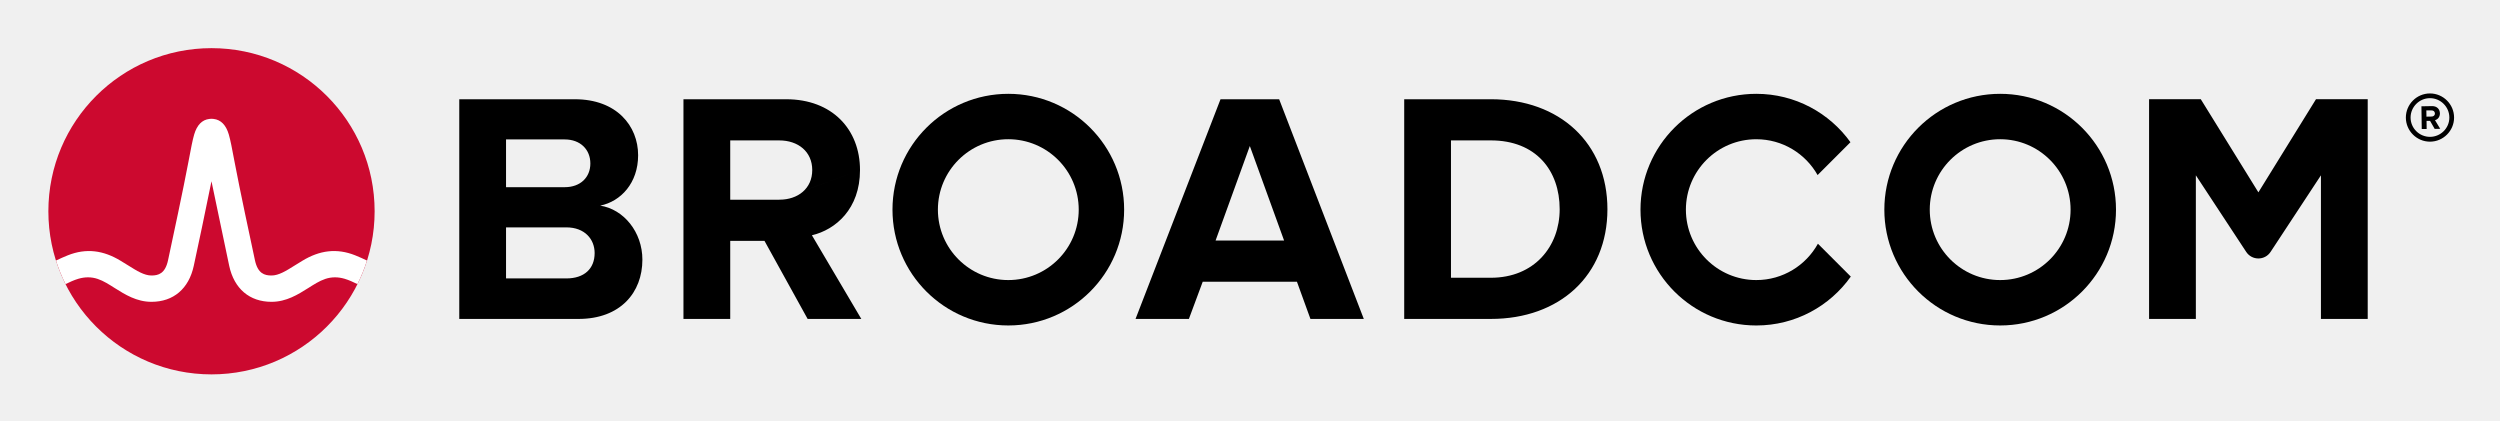
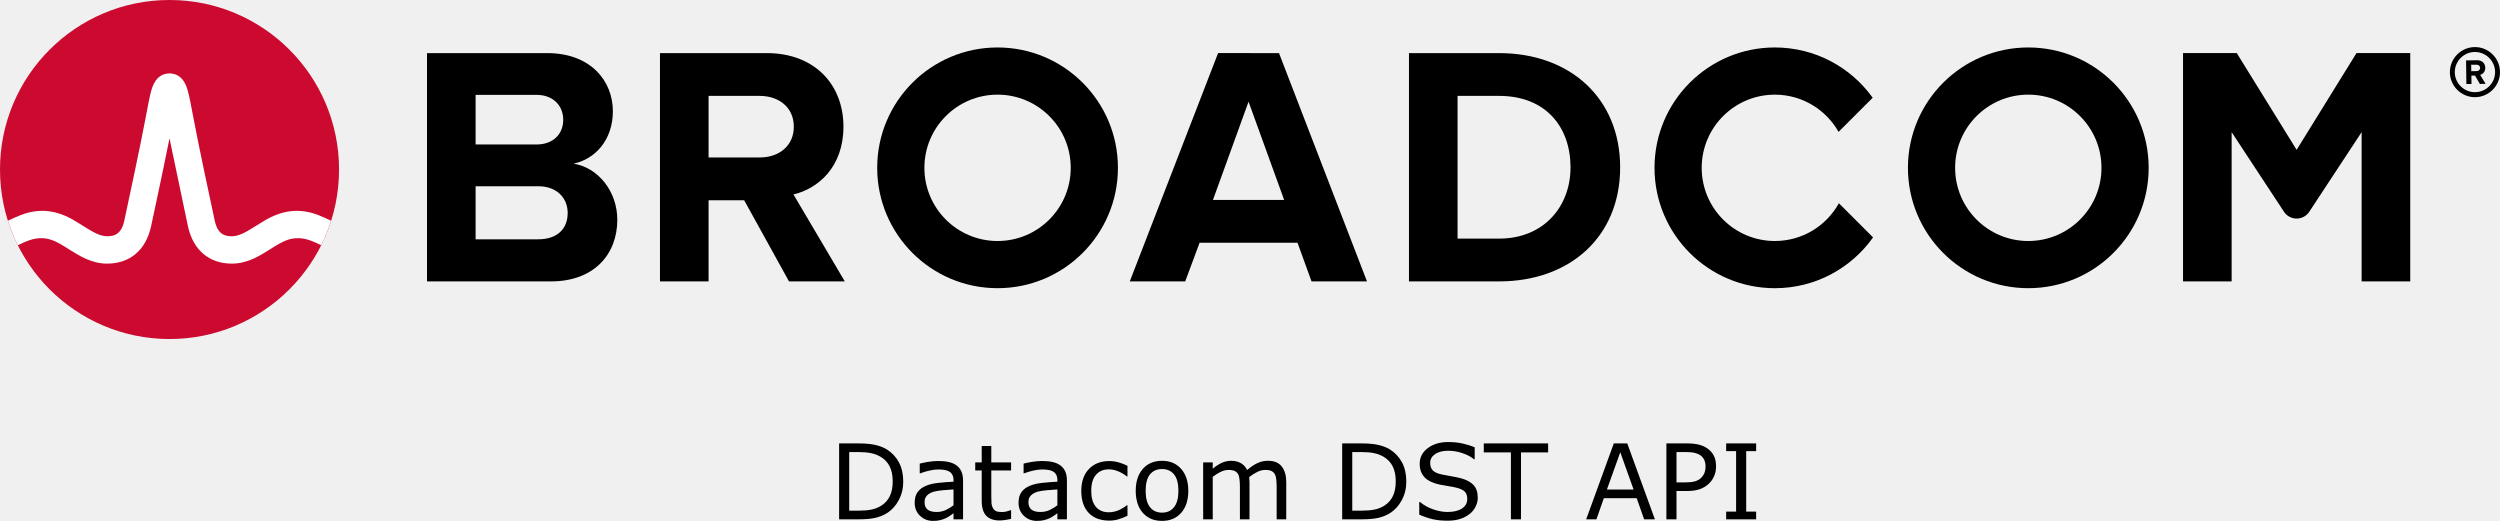
- <svg xmlns="http://www.w3.org/2000/svg" xmlns:xlink="http://www.w3.org/1999/xlink" role="img" viewBox="-4.53 -4.53 248.82 41.82" version="1.1" id="svg4">
+ <svg xmlns="http://www.w3.org/2000/svg" xmlns:xlink="http://www.w3.org/1999/xlink" role="img" viewBox="-4.53 -4.53 239.436 49.889" version="1.1" id="svg4" width="239.436" height="49.889">
  <defs id="defs4" />
-   <path d="M237.32 9.09c-1.06 0-1.93-.86-1.93-1.92s.87-1.93 1.93-1.93 1.93.87 1.93 1.93-.87 1.92-1.93 1.92m0-4.32c-1.32 0-2.4 1.08-2.4 2.4 0 1.32 1.08 2.4 2.4 2.4 1.32 0 2.4-1.08 2.4-2.4 0-1.32-1.08-2.4-2.4-2.4" id="path1" />
-   <path d="M237.48 7.07l-.51.01-.01-.62h.51c.19-.01.34.11.34.3.01.19-.14.31-.33.31m.83-.32c-.01-.42-.3-.72-.77-.72l-1.07.02.03 2.26h.49l-.01-.81h.35l.46.8.55-.01-.52-.86c.24-.06.49-.28.49-.68M51.834 23.18h-5.999V9.347h5.835c1.574 0 2.557 1.016 2.557 2.393 0 1.377-.983 2.36-2.557 2.36H45v4h6.834c1.836 0 2.819 1.18 2.819 2.556 0 1.574-1.049 2.525-2.819 2.525m3.376-7.245c2.066-.426 3.771-2.262 3.771-5.015 0-2.918-2.131-5.573-6.295-5.573h-11.506v21.865h11.867c4.163 0 6.359-2.623 6.359-5.901 0-2.754-1.868-5.015-4.196-5.376m17.823-.59H68v4.098h3.558l4.294 7.769h5.343l-4.917-8.327c2.361-.557 4.786-2.622 4.786-6.49m0 0c0-4.065-2.786-7.048-7.343-7.048h-10.228v21.865h4.655V9.445h4.885c1.869 0 3.278 1.114 3.278 2.95s-1.409 2.95-3.278 2.95m43.421 4.065l3.409-9.408 3.41 9.408zm.492-14.063l-8.458 21.865h5.31l1.377-3.704h9.376l1.344 3.704h5.311l-8.425-21.865zm26.904 17.767h-3.967v-13.67h3.967c4.491 0 6.851 2.983 6.851 6.852 0 3.704-2.524 6.818-6.851 6.818m0-17.767h-8.622v21.865h8.622c6.851 0 11.604-4.327 11.604-10.916s-4.753-10.949-11.604-10.949m82.127-.004l-5.734 9.27-5.734-9.27h-5.146v21.869h4.656v-14.293l5.012 7.622c.574.871 1.851.871 2.424 0l5.013-7.622v14.293h4.656V5.343z" id="path2" />
-   <path id="a" d="M95.825 23.344c-3.871 0-7.008-3.138-7.008-7.008 0-3.871 3.137-7.009 7.008-7.009 3.87 0 7.008 3.138 7.008 7.009 0 3.87-3.138 7.008-7.008 7.008m0-18.536c-6.367 0-11.528 5.161-11.528 11.528 0 6.366 5.161 11.527 11.528 11.527 6.366 0 11.528-5.161 11.528-11.527 0-6.367-5.162-11.528-11.528-11.528" />
-   <path d="M176.404 19.727c-1.195 2.156-3.492 3.617-6.132 3.617-3.87 0-7.008-3.138-7.008-7.008 0-3.871 3.138-7.008 7.008-7.008 2.618 0 4.897 1.438 6.1 3.565l3.27-3.269c-2.092-2.915-5.508-4.816-9.37-4.816-6.367 0-11.527 5.161-11.527 11.528 0 6.366 5.16 11.528 11.527 11.528 3.883 0 7.316-1.922 9.404-4.865z" id="path3" />
+   <path d="m 232.506,4.298 c -1.06,0 -1.93,-0.86 -1.93,-1.92 0,-1.06 0.87,-1.93 1.93,-1.93 1.06,0 1.93,0.87 1.93,1.93 0,1.06 -0.87,1.92 -1.93,1.92 m 0,-4.32 c -1.32,0 -2.4,1.08 -2.4,2.4 0,1.32 1.08,2.4 2.4,2.4 1.32,0 2.4,-1.08 2.4,-2.4 0,-1.32 -1.08,-2.4 -2.4,-2.4" id="path1" />
+   <path d="m 232.666,2.278 -0.51,0.01 -0.01,-0.62 h 0.51 c 0.19,-0.01 0.34,0.11 0.34,0.3 0.01,0.19 -0.14,0.31 -0.33,0.31 m 0.83,-0.32 c -0.01,-0.42 -0.3,-0.72 -0.77,-0.72 l -1.07,0.02 0.03,2.26 h 0.49 l -0.01,-0.81 h 0.35 l 0.46,0.8 0.55,-0.01 -0.52,-0.86 c 0.24,-0.06 0.49,-0.28 0.49,-0.68 M 47.02,18.389 h -5.999 V 4.555 h 5.835 c 1.574,0 2.557,1.016 2.557,2.393 0,1.377 -0.983,2.36 -2.557,2.36 H 40.186 v 4 h 6.834 c 1.836,0 2.819,1.18 2.819,2.556 0,1.574 -1.049,2.525 -2.819,2.525 m 3.376,-7.245 c 2.066,-0.426 3.771,-2.262 3.771,-5.015 0,-2.918 -2.131,-5.573 -6.295,-5.573 H 36.366 V 22.421 h 11.867 c 4.163,0 6.359,-2.623 6.359,-5.901 0,-2.754 -1.868,-5.015 -4.196,-5.376 m 17.823,-0.59 H 63.186 v 4.098 h 3.558 l 4.294,7.769 h 5.343 l -4.917,-8.327 c 2.361,-0.557 4.786,-2.622 4.786,-6.49 m 0,0 c 0,-4.065 -2.786,-7.048 -7.343,-7.048 H 58.679 V 22.42 h 4.655 V 4.653 h 4.885 c 1.869,0 3.278,1.114 3.278,2.95 0,1.836 -1.409,2.95 -3.278,2.95 m 43.421,4.065 3.409,-9.408 3.41,9.408 z m 0.492,-14.063 -8.458,21.865 h 5.31 l 1.377,-3.704 h 9.376 l 1.344,3.704 h 5.311 L 117.966,0.556 Z M 139.035,18.323 h -3.967 V 4.653 h 3.967 c 4.491,0 6.851,2.983 6.851,6.852 0,3.704 -2.524,6.818 -6.851,6.818 m 0,-17.767 h -8.622 V 22.421 h 8.622 c 6.851,0 11.604,-4.327 11.604,-10.916 0,-6.589 -4.753,-10.949 -11.604,-10.949 m 82.127,-0.004 -5.734,9.27 -5.734,-9.27 h -5.146 V 22.42 h 4.656 V 8.127 l 5.012,7.622 c 0.574,0.871 1.851,0.871 2.424,0 l 5.013,-7.622 V 22.42 h 4.656 V 0.551 Z" id="path2" />
+   <path id="a" d="m 91.011,18.552 c -3.871,0 -7.008,-3.138 -7.008,-7.008 0,-3.871 3.137,-7.009 7.008,-7.009 3.87,0 7.008,3.138 7.008,7.009 0,3.87 -3.138,7.008 -7.008,7.008 m 0,-18.536 c -6.367,0 -11.528,5.161 -11.528,11.528 0,6.366 5.161,11.527 11.528,11.527 6.366,0 11.528,-5.161 11.528,-11.527 0,-6.367 -5.162,-11.528 -11.528,-11.528" />
+   <path d="m 171.589,14.935 c -1.195,2.156 -3.492,3.617 -6.132,3.617 -3.87,0 -7.008,-3.138 -7.008,-7.008 0,-3.871 3.138,-7.008 7.008,-7.008 2.618,0 4.897,1.438 6.1,3.565 l 3.27,-3.269 c -2.092,-2.915 -5.508,-4.816 -9.37,-4.816 -6.367,0 -11.527,5.161 -11.527,11.528 0,6.366 5.16,11.528 11.527,11.528 3.883,0 7.316,-1.922 9.404,-4.865 z" id="path3" />
  <use transform="translate(98.718)" xlink:href="#a" id="use3" />
-   <ellipse cx="16.52" cy="16.497" fill="#cc092f" rx="16.236" ry="16.235" id="ellipse3" />
-   <path fill="#fff" d="M30.825 20.883c-1.857-.74-3.557-.492-5.261.541 0 0-.621.379-.807.496-.794.498-1.543.97-2.263.97-.687 0-1.363-.184-1.649-1.513-.446-2.073-1.534-7.167-2.009-9.69-.279-1.483-.432-2.282-.591-2.825-.28-.954-.792-1.473-1.519-1.556 0 0-.114-.016-.207-.016-.092 0-.218.018-.218.018-.72.086-1.229.605-1.507 1.554-.159.543-.312 1.342-.591 2.825-.475 2.523-1.563 7.617-2.009 9.69-.286 1.329-.962 1.513-1.649 1.513-.72 0-1.469-.472-2.263-.97-.186-.117-.808-.496-.808-.496-1.703-1.033-3.404-1.281-5.26-.541-.401.16-.796.339-1.172.52.257.806.577 1.599.95 2.344.411-.202.842-.402 1.282-.532.634-.187 1.284-.197 1.914.014.612.205 1.157.568 1.7.909 1.023.643 2.182 1.372 3.657 1.372 2.186 0 3.72-1.305 4.21-3.581.38-1.764 1.222-5.702 1.763-8.418 0 0 1.386 6.654 1.765 8.418.49 2.276 2.025 3.581 4.211 3.581 1.475 0 2.634-.729 3.657-1.372.543-.341 1.088-.704 1.7-.909.629-.211 1.28-.201 1.914-.014.44.13.87.331 1.281.533.374-.745.693-1.539.95-2.345-.376-.181-.77-.36-1.171-.52" id="path4" />
-   <path d="m 86.793,46.372 q 0,0.991 -0.435,1.797 -0.43,0.806 -1.147,1.25 -0.498,0.308 -1.113,0.444 Q 83.487,50 82.486,50 h -1.836 v -7.271 h 1.816 q 1.064,0 1.689,0.156 0.63,0.151 1.064,0.42 0.742,0.464 1.157,1.235 0.415,0.771 0.415,1.831 z m -1.011,-0.015 q 0,-0.854 -0.298,-1.44 Q 85.186,44.331 84.596,43.994 84.166,43.75 83.682,43.657 83.199,43.56 82.525,43.56 h -0.908 v 5.61 h 0.908 q 0.698,0 1.216,-0.103 0.522,-0.103 0.957,-0.381 0.542,-0.347 0.811,-0.913 0.273,-0.566 0.273,-1.416 z M 92.52,50 h -0.913 v -0.581 q -0.122,0.083 -0.332,0.234 -0.205,0.146 -0.4,0.234 Q 90.645,50 90.348,50.073 q -0.298,0.078 -0.698,0.078 -0.737,0 -1.25,-0.488 -0.513,-0.488 -0.513,-1.245 0,-0.62 0.264,-1.001 0.269,-0.386 0.762,-0.605 0.498,-0.22 1.196,-0.298 0.698,-0.078 1.499,-0.117 v -0.142 q 0,-0.312 -0.112,-0.518 -0.107,-0.205 -0.312,-0.322 -0.195,-0.112 -0.469,-0.151 -0.273,-0.039 -0.571,-0.039 -0.361,0 -0.806,0.098 -0.444,0.093 -0.918,0.273 h -0.049 v -0.933 q 0.269,-0.073 0.776,-0.161 0.508,-0.088 1.001,-0.088 0.576,0 1.001,0.098 0.43,0.093 0.742,0.322 0.308,0.225 0.469,0.581 0.161,0.356 0.161,0.884 z m -0.913,-1.343 v -1.519 q -0.42,0.024 -0.991,0.073 -0.566,0.049 -0.898,0.142 -0.396,0.112 -0.64,0.352 -0.244,0.234 -0.244,0.649 0,0.469 0.283,0.708 0.283,0.234 0.864,0.234 0.483,0 0.884,-0.186 0.4,-0.19 0.742,-0.454 z m 5.513,1.294 q -0.259,0.068 -0.566,0.112 -0.303,0.044 -0.542,0.044 -0.835,0 -1.27,-0.449 -0.435,-0.449 -0.435,-1.44 v -2.9 h -0.62 v -0.771 h 0.62 v -1.567 h 0.918 v 1.567 h 1.895 v 0.771 h -1.895 v 2.485 q 0,0.43 0.02,0.674 0.02,0.239 0.137,0.449 0.107,0.195 0.293,0.288 0.19,0.088 0.576,0.088 0.225,0 0.469,-0.063 0.244,-0.068 0.352,-0.112 h 0.049 z M 102.467,50 h -0.913 v -0.581 q -0.122,0.083 -0.332,0.234 -0.205,0.146 -0.4,0.234 -0.23,0.112 -0.527,0.186 -0.298,0.078 -0.698,0.078 -0.737,0 -1.25,-0.488 -0.513,-0.488 -0.513,-1.245 0,-0.62 0.264,-1.001 0.269,-0.386 0.762,-0.605 0.498,-0.22 1.196,-0.298 0.698,-0.078 1.499,-0.117 v -0.142 q 0,-0.312 -0.112,-0.518 -0.107,-0.205 -0.312,-0.322 -0.195,-0.112 -0.469,-0.151 -0.273,-0.039 -0.571,-0.039 -0.361,0 -0.806,0.098 -0.444,0.093 -0.918,0.273 h -0.049 v -0.933 q 0.269,-0.073 0.776,-0.161 0.508,-0.088 1.001,-0.088 0.576,0 1.001,0.098 0.43,0.093 0.742,0.322 0.308,0.225 0.469,0.581 0.161,0.356 0.161,0.884 z m -0.913,-1.343 v -1.519 q -0.42,0.024 -0.991,0.073 -0.566,0.049 -0.898,0.142 -0.396,0.112 -0.64,0.352 -0.244,0.234 -0.244,0.649 0,0.469 0.283,0.708 0.283,0.234 0.864,0.234 0.483,0 0.884,-0.186 0.4,-0.19 0.742,-0.454 z m 6.714,1.001 Q 107.808,49.878 107.393,50 q -0.41,0.122 -0.874,0.122 -0.591,0 -1.084,-0.171 -0.493,-0.176 -0.845,-0.527 -0.356,-0.352 -0.552,-0.889 -0.195,-0.537 -0.195,-1.255 0,-1.338 0.732,-2.1 0.737,-0.762 1.943,-0.762 0.469,0 0.918,0.132 0.454,0.132 0.83,0.322 v 1.021 h -0.049 q -0.42,-0.327 -0.869,-0.503 -0.444,-0.176 -0.869,-0.176 -0.781,0 -1.235,0.527 -0.449,0.522 -0.449,1.538 0,0.986 0.439,1.519 0.444,0.527 1.245,0.527 0.278,0 0.566,-0.073 0.288,-0.073 0.518,-0.19 0.2,-0.103 0.376,-0.215 0.176,-0.117 0.278,-0.2 h 0.049 z m 5.825,-2.383 q 0,1.333 -0.684,2.104 -0.684,0.771 -1.831,0.771 -1.157,0 -1.841,-0.771 -0.679,-0.771 -0.679,-2.104 0,-1.333 0.679,-2.104 0.684,-0.776 1.841,-0.776 1.147,0 1.831,0.776 0.684,0.771 0.684,2.104 z m -0.947,0 q 0,-1.06 -0.415,-1.572 -0.415,-0.518 -1.152,-0.518 -0.747,0 -1.162,0.518 -0.41,0.513 -0.41,1.572 0,1.025 0.415,1.558 0.415,0.527 1.157,0.527 0.732,0 1.147,-0.522 0.42,-0.527 0.42,-1.562 z M 123.472,50 h -0.918 v -3.105 q 0,-0.352 -0.034,-0.679 -0.029,-0.327 -0.132,-0.522 -0.112,-0.21 -0.322,-0.317 -0.21,-0.107 -0.605,-0.107 -0.386,0 -0.771,0.195 -0.386,0.19 -0.771,0.488 0.015,0.112 0.024,0.264 0.01,0.146 0.01,0.293 V 50 h -0.918 v -3.105 q 0,-0.361 -0.034,-0.684 -0.029,-0.327 -0.132,-0.522 -0.112,-0.21 -0.322,-0.312 -0.21,-0.107 -0.605,-0.107 -0.376,0 -0.757,0.186 -0.376,0.186 -0.752,0.474 V 50 h -0.918 v -5.454 h 0.918 v 0.605 q 0.43,-0.356 0.854,-0.557 0.43,-0.2 0.913,-0.2 0.557,0 0.942,0.234 0.391,0.234 0.581,0.649 0.557,-0.469 1.016,-0.674 0.459,-0.21 0.981,-0.21 0.898,0 1.323,0.547 0.43,0.542 0.43,1.519 z m 11.499,-3.628 q 0,0.991 -0.435,1.797 -0.43,0.806 -1.147,1.25 -0.498,0.308 -1.113,0.444 Q 131.666,50 130.665,50 h -1.836 v -7.271 h 1.816 q 1.064,0 1.689,0.156 0.63,0.151 1.064,0.42 0.742,0.464 1.157,1.235 0.415,0.771 0.415,1.831 z m -1.011,-0.015 q 0,-0.854 -0.298,-1.44 -0.298,-0.586 -0.889,-0.923 -0.43,-0.244 -0.913,-0.337 -0.483,-0.098 -1.157,-0.098 h -0.908 v 5.61 h 0.908 q 0.698,0 1.216,-0.103 0.522,-0.103 0.957,-0.381 0.542,-0.347 0.811,-0.913 0.273,-0.566 0.273,-1.416 z m 7.856,1.567 q 0,0.425 -0.2,0.84 -0.195,0.415 -0.552,0.703 -0.391,0.312 -0.913,0.488 -0.518,0.176 -1.25,0.176 -0.786,0 -1.416,-0.146 -0.625,-0.146 -1.274,-0.435 v -1.211 h 0.068 q 0.552,0.459 1.274,0.708 0.723,0.249 1.357,0.249 0.898,0 1.396,-0.337 0.503,-0.337 0.503,-0.898 0,-0.483 -0.239,-0.713 -0.234,-0.229 -0.718,-0.356 -0.366,-0.098 -0.796,-0.161 -0.425,-0.063 -0.903,-0.161 -0.967,-0.205 -1.436,-0.698 -0.464,-0.498 -0.464,-1.294 0,-0.913 0.771,-1.494 0.771,-0.586 1.958,-0.586 0.767,0 1.406,0.146 0.64,0.146 1.133,0.361 v 1.143 h -0.068 q -0.415,-0.352 -1.094,-0.581 -0.674,-0.234 -1.382,-0.234 -0.776,0 -1.25,0.322 -0.469,0.322 -0.469,0.83 0,0.454 0.234,0.713 0.234,0.259 0.825,0.396 0.312,0.068 0.889,0.166 0.576,0.098 0.977,0.2 0.811,0.215 1.221,0.649 0.41,0.435 0.41,1.216 z m 6.738,-4.336 h -2.598 V 50 h -0.967 v -6.411 h -2.598 v -0.859 h 6.162 z M 158.78,50 h -1.03 l -0.713,-2.026 h -3.145 L 153.18,50 h -0.981 l 2.646,-7.271 h 1.289 z m -2.041,-2.856 -1.274,-3.569 -1.279,3.569 z m 7.9,-2.217 q 0,0.483 -0.171,0.898 -0.166,0.41 -0.469,0.713 -0.376,0.376 -0.889,0.566 -0.513,0.186 -1.294,0.186 h -0.967 V 50 h -0.967 v -7.271 h 1.973 q 0.654,0 1.108,0.112 0.454,0.107 0.806,0.342 0.415,0.278 0.64,0.693 0.23,0.415 0.23,1.05 z m -1.006,0.024 q 0,-0.376 -0.132,-0.654 -0.132,-0.278 -0.4,-0.454 -0.234,-0.151 -0.537,-0.215 -0.298,-0.068 -0.757,-0.068 h -0.957 v 2.905 h 0.815 q 0.586,0 0.952,-0.103 0.366,-0.107 0.596,-0.337 0.23,-0.234 0.322,-0.493 0.098,-0.259 0.098,-0.581 z M 168.477,50 h -2.871 v -0.742 h 0.952 V 43.472 h -0.952 v -0.742 h 2.871 v 0.742 h -0.952 v 5.786 h 0.952 z" id="text4" style="font-size:10px;text-anchor:middle" aria-label="Datacom DST API" />
+   <ellipse cx="11.706" cy="11.705" fill="#cc092f" rx="16.236" ry="16.235" id="ellipse3" />
+   <path fill="#ffffff" d="m 26.011,16.091 c -1.857,-0.74 -3.557,-0.492 -5.261,0.541 0,0 -0.621,0.379 -0.807,0.496 -0.794,0.498 -1.543,0.97 -2.263,0.97 -0.687,0 -1.363,-0.184 -1.649,-1.513 -0.446,-2.073 -1.534,-7.167 -2.009,-9.69 -0.279,-1.483 -0.432,-2.282 -0.591,-2.825 -0.28,-0.954 -0.792,-1.473 -1.519,-1.556 0,0 -0.114,-0.016 -0.207,-0.016 -0.092,0 -0.218,0.018 -0.218,0.018 -0.72,0.086 -1.229,0.605 -1.507,1.554 -0.159,0.543 -0.312,1.342 -0.591,2.825 -0.475,2.523 -1.563,7.617 -2.009,9.69 -0.286,1.329 -0.962,1.513 -1.649,1.513 -0.72,0 -1.469,-0.472 -2.263,-0.97 -0.186,-0.117 -0.808,-0.496 -0.808,-0.496 -1.703,-1.033 -3.404,-1.281 -5.26,-0.541 -0.401,0.16 -0.796,0.339 -1.172,0.52 0.257,0.806 0.577,1.599 0.95,2.344 0.411,-0.202 0.842,-0.402 1.282,-0.532 0.634,-0.187 1.284,-0.197 1.914,0.014 0.612,0.205 1.157,0.568 1.7,0.909 1.023,0.643 2.182,1.372 3.657,1.372 2.186,0 3.72,-1.305 4.21,-3.581 0.38,-1.764 1.222,-5.702 1.763,-8.418 0,0 1.386,6.654 1.765,8.418 0.49,2.276 2.025,3.581 4.211,3.581 1.475,0 2.634,-0.729 3.657,-1.372 0.543,-0.341 1.088,-0.704 1.7,-0.909 0.629,-0.211 1.28,-0.201 1.914,-0.014 0.44,0.13 0.87,0.331 1.281,0.533 0.374,-0.745 0.693,-1.539 0.95,-2.345 -0.376,-0.181 -0.77,-0.36 -1.171,-0.52" id="path4" />
+   <path d="m 81.979,41.58 q 0,0.991 -0.435,1.797 -0.43,0.806 -1.147,1.25 -0.498,0.308 -1.113,0.444 Q 78.673,45.208 77.672,45.208 h -1.836 v -7.271 h 1.816 q 1.064,0 1.689,0.156 0.63,0.151 1.064,0.42 0.742,0.464 1.157,1.235 0.415,0.771 0.415,1.831 z m -1.011,-0.015 q 0,-0.854 -0.298,-1.44 Q 80.372,39.539 79.782,39.202 79.352,38.958 78.868,38.865 78.385,38.768 77.711,38.768 h -0.908 v 5.61 h 0.908 q 0.698,0 1.216,-0.103 0.522,-0.103 0.957,-0.381 0.542,-0.347 0.811,-0.913 0.273,-0.566 0.273,-1.416 z M 87.706,45.208 h -0.913 v -0.581 q -0.122,0.083 -0.332,0.234 -0.205,0.146 -0.4,0.234 -0.229,0.112 -0.527,0.186 -0.298,0.078 -0.698,0.078 -0.737,0 -1.25,-0.488 -0.513,-0.488 -0.513,-1.245 0,-0.62 0.264,-1.001 0.269,-0.386 0.762,-0.605 0.498,-0.22 1.196,-0.298 0.698,-0.078 1.499,-0.117 v -0.142 q 0,-0.312 -0.112,-0.518 -0.107,-0.205 -0.312,-0.322 -0.195,-0.112 -0.469,-0.151 -0.273,-0.039 -0.571,-0.039 -0.361,0 -0.806,0.098 -0.444,0.093 -0.918,0.273 h -0.049 v -0.933 q 0.269,-0.073 0.776,-0.161 0.508,-0.088 1.001,-0.088 0.576,0 1.001,0.098 0.43,0.093 0.742,0.322 0.308,0.225 0.469,0.581 0.161,0.356 0.161,0.884 z m -0.913,-1.343 v -1.519 q -0.42,0.024 -0.991,0.073 -0.566,0.049 -0.898,0.142 -0.396,0.112 -0.64,0.352 -0.244,0.234 -0.244,0.649 0,0.469 0.283,0.708 0.283,0.234 0.864,0.234 0.483,0 0.884,-0.186 0.4,-0.19 0.742,-0.454 z m 5.513,1.294 q -0.259,0.068 -0.566,0.112 -0.303,0.044 -0.542,0.044 -0.835,0 -1.27,-0.449 -0.435,-0.449 -0.435,-1.44 v -2.9 h -0.62 v -0.771 h 0.62 v -1.567 h 0.918 v 1.567 h 1.895 v 0.771 H 90.411 v 2.485 q 0,0.43 0.02,0.674 0.02,0.239 0.137,0.449 0.107,0.195 0.293,0.288 0.19,0.088 0.576,0.088 0.225,0 0.469,-0.063 0.244,-0.068 0.352,-0.112 h 0.049 z m 5.347,0.049 h -0.913 v -0.581 q -0.122,0.083 -0.332,0.234 -0.205,0.146 -0.4,0.234 -0.229,0.112 -0.527,0.186 -0.298,0.078 -0.698,0.078 -0.737,0 -1.25,-0.488 -0.513,-0.488 -0.513,-1.245 0,-0.62 0.264,-1.001 0.269,-0.386 0.762,-0.605 0.498,-0.22 1.196,-0.298 0.698,-0.078 1.499,-0.117 v -0.142 q 0,-0.312 -0.112,-0.518 -0.107,-0.205 -0.312,-0.322 -0.195,-0.112 -0.469,-0.151 -0.273,-0.039 -0.571,-0.039 -0.361,0 -0.806,0.098 -0.444,0.093 -0.918,0.273 h -0.049 v -0.933 q 0.269,-0.073 0.776,-0.161 0.508,-0.088 1.001,-0.088 0.576,0 1.001,0.098 0.43,0.093 0.742,0.322 0.308,0.225 0.469,0.581 0.161,0.356 0.161,0.884 z m -0.913,-1.343 v -1.519 q -0.42,0.024 -0.991,0.073 -0.566,0.049 -0.898,0.142 -0.396,0.112 -0.64,0.352 -0.244,0.234 -0.244,0.649 0,0.469 0.283,0.708 0.283,0.234 0.864,0.234 0.483,0 0.884,-0.186 0.4,-0.19 0.742,-0.454 z m 6.714,1.001 q -0.459,0.22 -0.874,0.342 -0.41,0.122 -0.874,0.122 -0.591,0 -1.084,-0.171 -0.493,-0.176 -0.845,-0.527 -0.356,-0.352 -0.552,-0.889 -0.195,-0.537 -0.195,-1.255 0,-1.338 0.732,-2.1 0.737,-0.762 1.943,-0.762 0.469,0 0.918,0.132 0.454,0.132 0.83,0.322 v 1.021 h -0.049 q -0.42,-0.327 -0.869,-0.503 -0.444,-0.176 -0.869,-0.176 -0.781,0 -1.235,0.527 -0.449,0.522 -0.449,1.538 0,0.986 0.439,1.519 0.444,0.527 1.245,0.527 0.278,0 0.566,-0.073 0.288,-0.073 0.518,-0.19 0.2,-0.103 0.376,-0.215 0.176,-0.117 0.278,-0.2 h 0.049 z m 5.825,-2.383 q 0,1.333 -0.684,2.104 -0.684,0.771 -1.831,0.771 -1.157,0 -1.841,-0.771 -0.679,-0.771 -0.679,-2.104 0,-1.333 0.679,-2.104 0.684,-0.776 1.841,-0.776 1.147,0 1.831,0.776 0.684,0.771 0.684,2.104 z m -0.947,0 q 0,-1.06 -0.415,-1.572 -0.415,-0.518 -1.152,-0.518 -0.747,0 -1.162,0.518 -0.41,0.513 -0.41,1.572 0,1.025 0.415,1.558 0.415,0.527 1.157,0.527 0.732,0 1.147,-0.522 0.42,-0.527 0.42,-1.562 z M 118.659,45.208 h -0.918 v -3.105 q 0,-0.352 -0.034,-0.679 -0.029,-0.327 -0.132,-0.522 -0.112,-0.21 -0.322,-0.317 -0.21,-0.107 -0.605,-0.107 -0.386,0 -0.771,0.195 -0.386,0.19 -0.771,0.488 0.015,0.112 0.024,0.264 0.01,0.146 0.01,0.293 V 45.208 h -0.918 v -3.105 q 0,-0.361 -0.034,-0.684 -0.029,-0.327 -0.132,-0.522 -0.112,-0.21 -0.322,-0.312 -0.21,-0.107 -0.605,-0.107 -0.376,0 -0.757,0.186 -0.376,0.186 -0.752,0.474 V 45.208 h -0.918 v -5.454 h 0.918 v 0.605 q 0.43,-0.356 0.854,-0.557 0.43,-0.2 0.913,-0.2 0.557,0 0.942,0.234 0.391,0.234 0.581,0.649 0.557,-0.469 1.016,-0.674 0.459,-0.21 0.981,-0.21 0.898,0 1.323,0.547 0.43,0.542 0.43,1.519 z m 11.499,-3.628 q 0,0.991 -0.435,1.797 -0.43,0.806 -1.147,1.25 -0.498,0.308 -1.113,0.444 -0.61,0.137 -1.611,0.137 h -1.836 v -7.271 h 1.816 q 1.064,0 1.689,0.156 0.63,0.151 1.064,0.42 0.742,0.464 1.157,1.235 0.415,0.771 0.415,1.831 z m -1.011,-0.015 q 0,-0.854 -0.298,-1.44 -0.298,-0.586 -0.889,-0.923 -0.43,-0.244 -0.913,-0.337 -0.483,-0.098 -1.157,-0.098 h -0.908 v 5.61 h 0.908 q 0.698,0 1.216,-0.103 0.522,-0.103 0.957,-0.381 0.542,-0.347 0.811,-0.913 0.273,-0.566 0.273,-1.416 z m 7.856,1.567 q 0,0.425 -0.2,0.84 -0.195,0.415 -0.552,0.703 -0.391,0.312 -0.913,0.488 -0.518,0.176 -1.25,0.176 -0.786,0 -1.416,-0.146 -0.625,-0.146 -1.274,-0.435 v -1.211 h 0.068 q 0.552,0.459 1.274,0.708 0.723,0.249 1.357,0.249 0.898,0 1.396,-0.337 0.503,-0.337 0.503,-0.898 0,-0.483 -0.239,-0.713 -0.234,-0.229 -0.718,-0.356 -0.366,-0.098 -0.796,-0.161 -0.425,-0.063 -0.903,-0.161 -0.967,-0.205 -1.436,-0.698 -0.464,-0.498 -0.464,-1.294 0,-0.913 0.771,-1.494 0.771,-0.586 1.958,-0.586 0.767,0 1.406,0.146 0.64,0.146 1.133,0.361 v 1.143 h -0.068 q -0.415,-0.352 -1.094,-0.581 -0.674,-0.234 -1.382,-0.234 -0.776,0 -1.25,0.322 -0.469,0.322 -0.469,0.83 0,0.454 0.234,0.713 0.234,0.259 0.825,0.396 0.312,0.068 0.889,0.166 0.576,0.098 0.977,0.2 0.811,0.215 1.221,0.649 0.41,0.435 0.41,1.216 z m 6.738,-4.336 h -2.598 V 45.208 h -0.967 v -6.411 h -2.598 v -0.859 h 6.162 z M 153.966,45.208 h -1.03 l -0.713,-2.026 h -3.145 L 148.366,45.208 h -0.981 l 2.646,-7.271 h 1.289 z m -2.041,-2.856 -1.274,-3.569 -1.279,3.569 z m 7.9,-2.217 q 0,0.483 -0.171,0.898 -0.166,0.41 -0.469,0.713 -0.376,0.376 -0.889,0.566 -0.513,0.186 -1.294,0.186 h -0.967 V 45.208 h -0.967 v -7.271 h 1.973 q 0.654,0 1.108,0.112 0.454,0.107 0.806,0.342 0.415,0.278 0.64,0.693 0.229,0.415 0.229,1.05 z m -1.006,0.024 q 0,-0.376 -0.132,-0.654 -0.132,-0.278 -0.4,-0.454 -0.234,-0.151 -0.537,-0.215 -0.298,-0.068 -0.757,-0.068 h -0.957 v 2.905 h 0.815 q 0.586,0 0.952,-0.103 0.366,-0.107 0.596,-0.337 0.229,-0.234 0.322,-0.493 0.098,-0.259 0.098,-0.581 z m 4.844,5.049 h -2.871 v -0.742 h 0.952 V 38.68 h -0.952 v -0.742 h 2.871 v 0.742 h -0.952 v 5.786 h 0.952 z" id="text4" style="font-size:10px;text-anchor:middle" aria-label="Datacom DST API" />
</svg>
